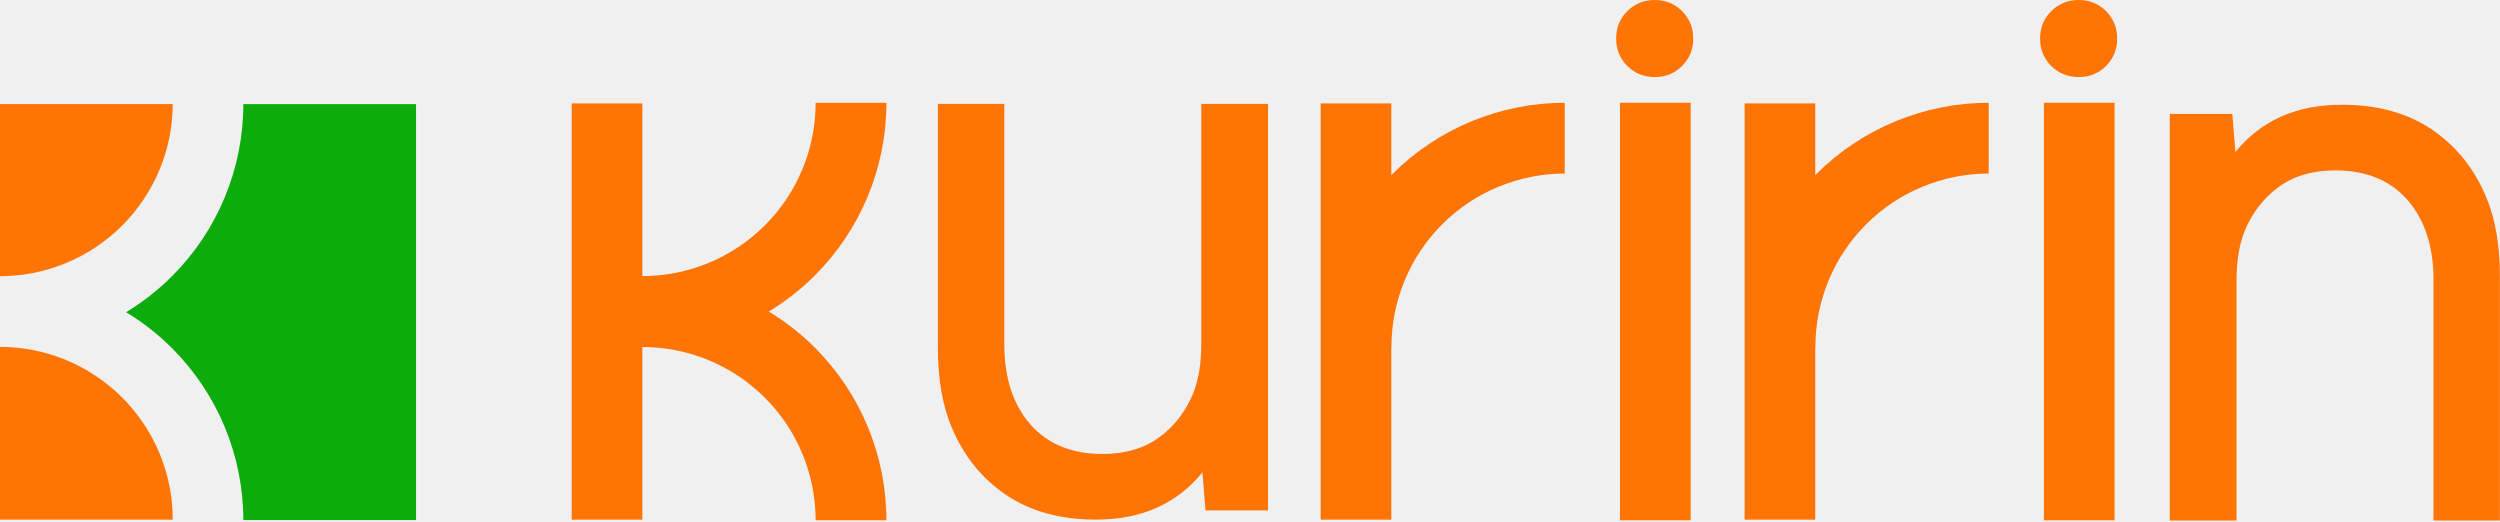
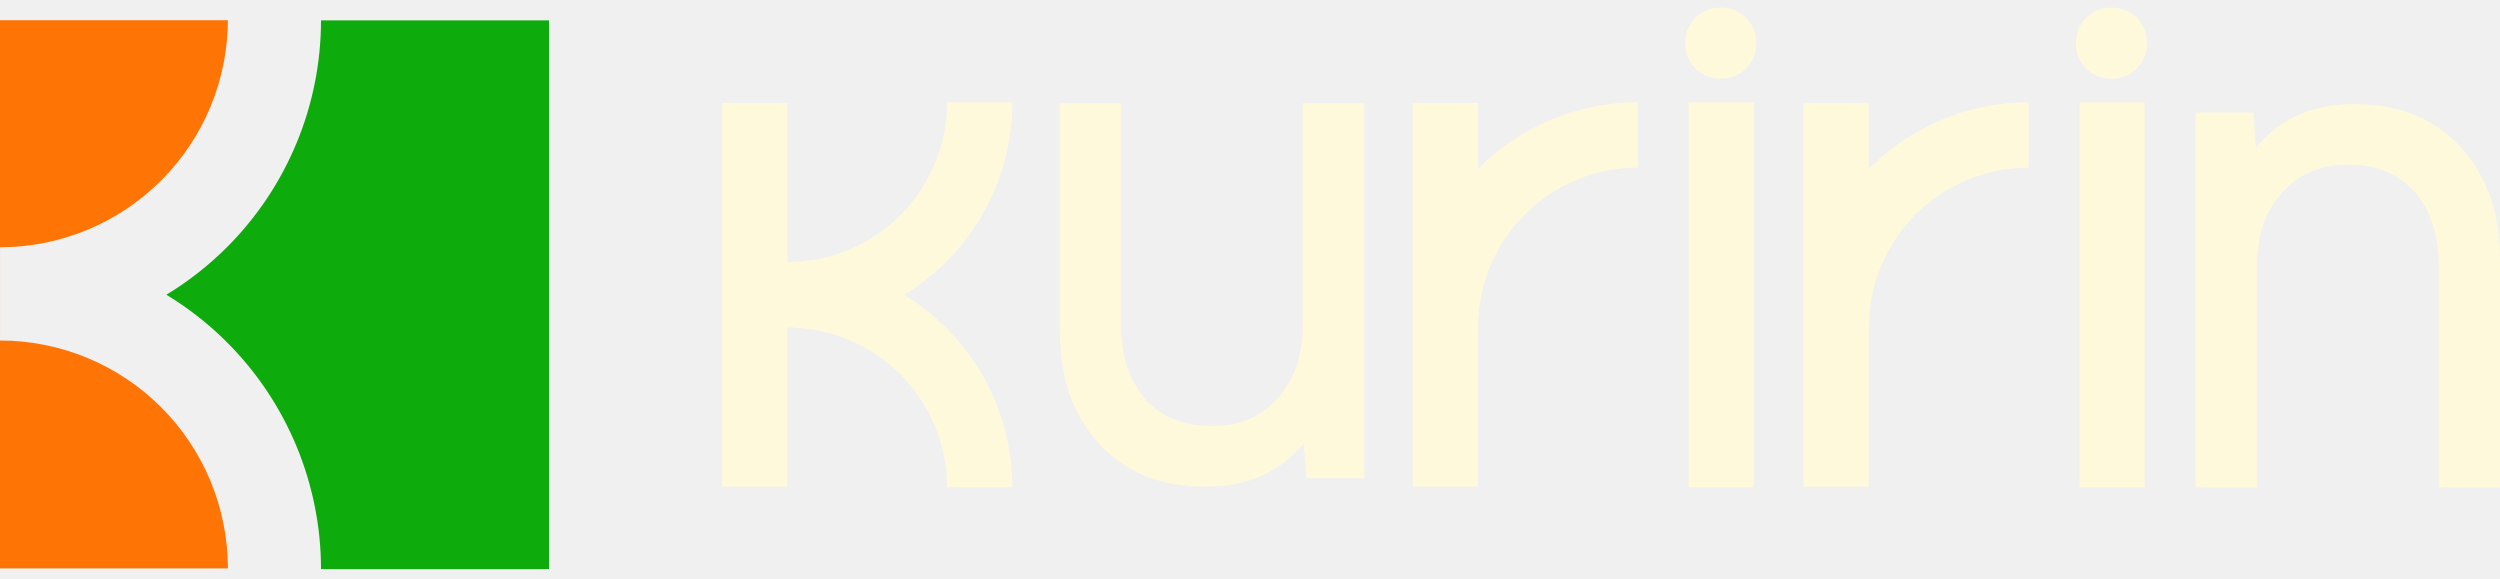
- <svg xmlns="http://www.w3.org/2000/svg" width="1946" height="406" viewBox="0 0 1946 406" fill="none">
-   <path d="M935.955 367.715C916.033 392.219 888.441 404.471 853.18 404.471C825.488 404.471 802.18 398.096 783.254 385.346C764.328 372.596 750.184 355.064 740.82 332.752C733.648 315.818 730.062 295.199 730.062 270.895V80.84H781.76V268.205C781.76 293.904 788.434 314.523 801.781 330.062C815.328 345.602 834.154 353.371 858.26 353.371C875.791 353.371 890.434 349.088 902.188 340.521C913.941 331.955 922.807 320.5 928.783 306.156C932.967 295.398 935.059 282.748 935.059 268.205V80.84H987.055V397.299H938.346L935.955 367.715Z" fill="#FE7506" />
-   <path d="M1740.04 118.285C1759.97 93.781 1787.56 81.529 1822.82 81.529C1850.51 81.529 1873.82 87.904 1892.75 100.654C1911.67 113.404 1925.82 130.936 1935.18 153.248C1942.35 170.182 1945.94 190.801 1945.94 215.105V405.16H1894.24V217.795C1894.24 192.096 1887.57 171.477 1874.22 155.938C1860.67 140.398 1841.85 132.629 1817.74 132.629C1800.21 132.629 1785.57 136.912 1773.81 145.479C1762.06 154.045 1753.19 165.5 1747.22 179.844C1743.03 190.602 1740.94 203.252 1740.94 217.795V405.16H1688.95V88.701H1737.65L1740.04 118.285Z" fill="#FE7506" />
-   <path d="M1316 80V405H1261V80H1316Z" fill="#FE7506" />
-   <path d="M1266.69 51.37C1272.48 57.123 1279.66 60 1288.21 60C1296.48 60 1303.52 57.123 1309.31 51.37C1315.1 45.616 1318 38.493 1318 30C1318 21.507 1315.1 14.384 1309.31 8.63C1303.52 2.877 1296.48 0 1288.21 0C1279.66 0 1272.48 2.877 1266.69 8.63C1260.9 14.384 1258 21.507 1258 30C1258 38.493 1260.9 45.616 1266.69 51.37Z" fill="#FE7506" />
-   <path d="M1646 80V405H1591V80H1646Z" fill="#FE7506" />
-   <path d="M1596.69 51.37C1602.48 57.123 1609.66 60 1618.21 60C1626.48 60 1633.52 57.123 1639.31 51.37C1645.1 45.616 1648 38.493 1648 30C1648 21.507 1645.1 14.384 1639.31 8.63C1633.52 2.877 1626.48 0 1618.21 0C1609.66 0 1602.48 2.877 1596.69 8.63C1590.9 14.384 1588 21.507 1588 30C1588 38.493 1590.9 45.616 1596.69 51.37Z" fill="#FE7506" />
-   <path fill-rule="evenodd" clip-rule="evenodd" d="M551.624 204.631C535.257 211.411 517.715 214.9 500 214.9L500 80.5L445 80.5L445 404.5H500L500 270.021L500 270.1C517.715 270.1 535.257 273.589 551.624 280.369C567.991 287.148 582.862 297.085 595.389 309.611C607.915 322.138 617.852 337.009 624.631 353.376C631.411 369.743 634.9 387.285 634.9 405H690C690 380.049 685.085 355.342 675.537 332.29C665.989 309.238 651.993 288.293 634.35 270.65C623.535 259.834 611.479 250.39 598.457 242.5C611.479 234.61 623.535 225.166 634.35 214.35C651.993 196.707 665.989 175.762 675.537 152.71C685.085 129.658 690 104.951 690 80H634.9C634.9 97.715 631.411 115.257 624.631 131.624C617.852 147.991 607.915 162.862 595.389 175.389C582.862 187.915 567.991 197.852 551.624 204.631Z" fill="#FE7506" />
-   <path fill-rule="evenodd" clip-rule="evenodd" d="M1145.29 94.463C1168.34 84.915 1193.05 80 1218 80V135.1C1200.28 135.1 1182.74 138.589 1166.38 145.369C1150.01 152.148 1135.14 162.085 1122.61 174.611C1110.08 187.138 1100.15 202.009 1093.37 218.376C1086.59 234.743 1083.1 252.285 1083.1 270H1083L1083 404.5H1028L1028 80.5L1083 80.5L1083 136.303C1083.22 136.085 1083.43 135.867 1083.65 135.65C1101.29 118.007 1122.24 104.011 1145.29 94.463Z" fill="#FE7506" />
-   <path fill-rule="evenodd" clip-rule="evenodd" d="M1475.29 94.463C1498.34 84.915 1523.05 80 1548 80V135.1C1530.28 135.1 1512.74 138.589 1496.38 145.369C1480.01 152.148 1465.14 162.085 1452.61 174.611C1440.08 187.138 1430.15 202.009 1423.37 218.376C1416.59 234.743 1413.1 252.285 1413.1 270H1413L1413 404.5H1358L1358 80.5L1413 80.5L1413 136.303C1413.22 136.085 1413.43 135.867 1413.65 135.65C1431.29 118.007 1452.24 104.011 1475.29 94.463Z" fill="#FE7506" />
-   <mask id="mask0_13939_21146" style="mask-type:alpha" maskUnits="userSpaceOnUse" x="0" y="81" width="324" height="324">
-     <rect y="81" width="324" height="324" fill="white" />
+ <svg xmlns="http://www.w3.org/2000/svg" width="121" height="28" viewBox="0 0 121 28" fill="none">
+   <path d="M63.098 21.446C61.956 22.85 60.374 23.553 58.353 23.553C56.765 23.553 55.429 23.187 54.344 22.456C53.259 21.726 52.448 20.721 51.912 19.441C51.501 18.471 51.295 17.289 51.295 15.895V5H54.259V15.741C54.259 17.214 54.641 18.396 55.406 19.287C56.183 20.178 57.262 20.623 58.644 20.623C59.649 20.623 60.489 20.378 61.162 19.887C61.836 19.396 62.344 18.739 62.687 17.917C62.927 17.3 63.047 16.575 63.047 15.741V5H66.028V23.142H63.235L63.098 21.446Z" fill="#FFF9DC" />
+   <path d="M109.195 7.146C110.337 5.741 111.919 5.039 113.94 5.039C115.528 5.039 116.864 5.404 117.949 6.135C119.034 6.866 119.845 7.871 120.381 9.15C120.792 10.121 120.998 11.303 120.998 12.697V23.592H118.034V12.851C118.034 11.377 117.652 10.195 116.887 9.305C116.11 8.414 115.031 7.968 113.649 7.968C112.644 7.968 111.804 8.214 111.131 8.705C110.457 9.196 109.949 9.853 109.606 10.675C109.366 11.292 109.246 12.017 109.246 12.851V23.592H106.265V5.45H109.058L109.195 7.146Z" fill="#FFF9DC" />
+   <path d="M84.885 4.953V23.584H81.732V4.953H84.885Z" fill="#FFF9DC" />
+   <path d="M82.059 3.312C82.391 3.642 82.802 3.807 83.292 3.807C83.767 3.807 84.17 3.642 84.502 3.312C84.834 2.982 85 2.574 85 2.087C85 1.6 84.834 1.192 84.502 0.862C84.17 0.532 83.767 0.367 83.292 0.367C82.802 0.367 82.391 0.532 82.059 0.862C81.727 1.192 81.561 1.6 81.561 2.087C81.561 2.574 81.727 2.982 82.059 3.312Z" fill="#FFF9DC" />
+   <path d="M103.801 4.953V23.584H100.648V4.953H103.801Z" fill="#FFF9DC" />
+   <path d="M100.975 3.312C101.307 3.642 101.718 3.807 102.208 3.807C102.683 3.807 103.086 3.642 103.418 3.312C103.75 2.982 103.916 2.574 103.916 2.087C103.916 1.6 103.75 1.192 103.418 0.862C103.086 0.532 102.683 0.367 102.208 0.367C101.718 0.367 101.307 0.532 100.975 0.862C100.643 1.192 100.477 1.6 100.477 2.087C100.477 2.574 100.643 2.982 100.975 3.312Z" fill="#FFF9DC" />
+   <path fill-rule="evenodd" clip-rule="evenodd" d="M38.107 12.687L38.107 15.845L38.107 15.85C39.123 15.85 40.128 16.05 41.066 16.439C42.005 16.828 42.857 17.397 43.575 18.115C44.293 18.833 44.863 19.686 45.252 20.624C45.64 21.562 45.84 22.568 45.84 23.584H48.999C48.999 22.153 48.717 20.737 48.17 19.415C47.623 18.094 46.82 16.893 45.809 15.882C45.189 15.262 44.498 14.721 43.752 14.268C44.498 13.816 45.189 13.275 45.809 12.655C46.82 11.644 47.623 10.443 48.17 9.121C48.717 7.8 48.999 6.383 48.999 4.953H45.84C45.84 5.969 45.64 6.974 45.252 7.913C44.863 8.851 44.293 9.703 43.575 10.421C42.857 11.14 42.005 11.709 41.066 12.098C40.128 12.486 39.123 12.687 38.107 12.687ZM38.106 23.555L38.106 4.981L34.953 4.981V23.555H38.106Z" fill="#FFF9DC" />
+   <path fill-rule="evenodd" clip-rule="evenodd" d="M75.101 5.782C76.422 5.235 77.839 4.953 79.269 4.953V8.112C78.254 8.112 77.248 8.312 76.31 8.701C75.371 9.089 74.519 9.659 73.801 10.377C73.083 11.095 72.513 11.947 72.124 12.886C71.736 13.824 71.536 14.83 71.536 15.845H71.531L71.531 23.555H68.378L68.378 15.845H68.377C68.377 15.807 68.377 15.768 68.378 15.73L68.378 4.982L71.531 4.982L71.531 8.18C71.543 8.168 71.555 8.156 71.567 8.143C72.579 7.132 73.779 6.33 75.101 5.782Z" fill="#FFF9DC" />
+   <path fill-rule="evenodd" clip-rule="evenodd" d="M94.015 5.782C95.337 5.235 96.753 4.953 98.184 4.953V8.112C97.168 8.112 96.162 8.312 95.224 8.701C94.286 9.089 93.433 9.659 92.715 10.377C91.997 11.095 91.427 11.947 91.039 12.886C90.65 13.824 90.45 14.83 90.45 15.845H90.444L90.444 23.555H87.291V4.982L90.444 4.982L90.444 8.181C90.457 8.169 90.469 8.156 90.482 8.143C91.493 7.132 92.694 6.33 94.015 5.782Z" fill="#FFF9DC" />
+   <mask id="mask0_14339_5656" style="mask-type:alpha" maskUnits="userSpaceOnUse" x="0" y="0" width="27" height="28">
+     <rect y="0.979" width="26.573" height="26.573" fill="white" />
  </mask>
-   <g mask="url(#mask0_13939_21146)">
-     <mask id="mask1_13939_21146" style="mask-type:alpha" maskUnits="userSpaceOnUse" x="65" y="48" width="338" height="403">
-       <path d="M171.5 450H402.5V48.5H171.5L148.5 149L95.5 202.5L66 247.5L129.5 313.5L171.5 450Z" fill="#0DAB0C" stroke="black" />
+   <g mask="url(#mask0_14339_5656)">
+     <mask id="mask1_14339_5656" style="mask-type:alpha" maskUnits="userSpaceOnUse" x="4" y="-3" width="30" height="35">
+       <path d="M14.067 31.242H33.013V-1.688H14.067L12.18 6.555L7.834 10.943L5.414 14.634L10.622 20.047L14.067 31.242Z" fill="#0DAB0C" stroke="black" />
    </mask>
-     <g mask="url(#mask1_13939_21146)">
-       <path fill-rule="evenodd" clip-rule="evenodd" d="M133.938 214.937C123.156 225.719 111.137 235.134 98.156 242.999C111.137 250.865 123.156 260.28 133.938 271.062C151.527 288.651 165.479 309.532 174.998 332.513C184.517 355.494 189.417 380.125 189.417 404.999H134.486C134.486 387.338 131.008 369.85 124.249 353.534C117.491 337.217 107.584 322.392 95.096 309.904C82.608 297.416 67.783 287.51 51.466 280.751C35.15 273.993 17.662 270.514 0.001 270.514L0.001 270.415L0.001 215.485C17.662 215.485 35.15 212.006 51.466 205.248C67.783 198.489 82.608 188.583 95.096 176.095C107.584 163.607 117.491 148.782 124.249 132.465C131.008 116.149 134.486 98.661 134.486 81L2.8325e-05 81L0 405L324 405L324 81L189.417 81C189.417 105.874 184.517 130.505 174.998 153.486C165.479 176.467 151.527 197.348 133.938 214.937Z" fill="#0DAB0C" />
+     <g mask="url(#mask1_14339_5656)">
+       <path fill-rule="evenodd" clip-rule="evenodd" d="M10.986 11.963C10.102 12.848 9.116 13.62 8.051 14.265C9.116 14.91 10.102 15.682 10.986 16.567C12.429 18.009 13.573 19.722 14.354 21.607C15.135 23.491 15.537 25.512 15.537 27.552H11.031C11.031 26.103 10.746 24.669 10.192 23.331C9.637 21.992 8.825 20.776 7.801 19.752C6.776 18.728 5.561 17.916 4.222 17.361C2.884 16.807 1.45 16.522 0.001 16.522L0.001 16.513L0.001 12.008C1.45 12.008 2.884 11.723 4.222 11.168C5.561 10.614 6.776 9.802 7.801 8.778C8.825 7.753 9.637 6.537 10.192 5.199C10.746 3.861 11.031 2.427 11.031 0.979L2.32312e-06 0.979L0 27.552L26.573 27.552L26.573 0.979L15.537 0.979C15.537 3.018 15.135 5.039 14.354 6.923C13.573 8.808 12.429 10.521 10.986 11.963Z" fill="#0DAB0C" />
    </g>
-     <mask id="mask2_13939_21146" style="mask-type:alpha" maskUnits="userSpaceOnUse" x="-67" y="47" width="222" height="403">
-       <path d="M154 48L-66 48L-66 449.5L154 449.5L154 355.5L115 292.5L71.5 243L154 154L154 48Z" fill="#D9D9D9" stroke="black" />
+     <mask id="mask2_14339_5656" style="mask-type:alpha" maskUnits="userSpaceOnUse" x="-6" y="-3" width="20" height="35">
+       <path d="M12.629 -1.728L-5.415 -1.728L-5.415 31.201L12.629 31.201L12.629 23.492L9.43 18.325L5.863 14.265L12.629 6.965L12.629 -1.728Z" fill="#D9D9D9" stroke="black" />
    </mask>
-     <g mask="url(#mask2_13939_21146)">
-       <path fill-rule="evenodd" clip-rule="evenodd" d="M133.934 214.437C123.152 225.219 111.133 234.634 98.152 242.499C111.133 250.365 123.152 259.78 133.934 270.562C151.523 288.151 165.475 309.032 174.994 332.013C184.513 354.994 189.413 379.625 189.413 404.499H134.482C134.482 386.838 131.004 369.35 124.245 353.034C117.487 336.717 107.581 321.892 95.093 309.404C82.604 296.916 67.779 287.01 51.462 280.251C35.146 273.493 17.658 270.014 -0.003 270.014L-0.003 269.915L-0.003 214.985C17.658 214.985 35.146 211.506 51.462 204.748C67.779 197.989 82.604 188.083 95.093 175.595C107.581 163.107 117.487 148.282 124.245 131.965C131.004 115.649 134.482 98.161 134.482 80.5L-0.004 80.5L-0.004 404.5L323.996 404.5L323.996 80.5L189.413 80.5C189.413 105.374 184.513 130.005 174.994 152.986C165.475 175.967 151.523 196.848 133.934 214.437Z" fill="#FE7506" />
+     <g mask="url(#mask2_14339_5656)">
+       <path fill-rule="evenodd" clip-rule="evenodd" d="M10.986 11.922C10.102 12.806 9.116 13.579 8.051 14.224C9.116 14.869 10.102 15.641 10.986 16.525C12.429 17.968 13.573 19.681 14.354 21.565C15.135 23.45 15.537 25.47 15.537 27.511H11.031C11.031 26.062 10.746 24.628 10.192 23.29C9.637 21.951 8.825 20.735 7.801 19.711C6.776 18.687 5.561 17.874 4.222 17.32C2.884 16.766 1.45 16.48 0.001 16.48L0.001 16.472L0.001 11.967C1.45 11.967 2.884 11.682 4.222 11.127C5.561 10.573 6.776 9.761 7.801 8.736C8.825 7.712 9.637 6.496 10.192 5.158C10.746 3.82 11.031 2.386 11.031 0.938L2.32312e-06 0.938L0 27.511L26.573 27.511L26.573 0.938L15.537 0.938C15.536 2.977 15.135 4.997 14.354 6.882C13.573 8.767 12.429 10.479 10.986 11.922Z" fill="#FE7506" />
    </g>
  </g>
</svg>
